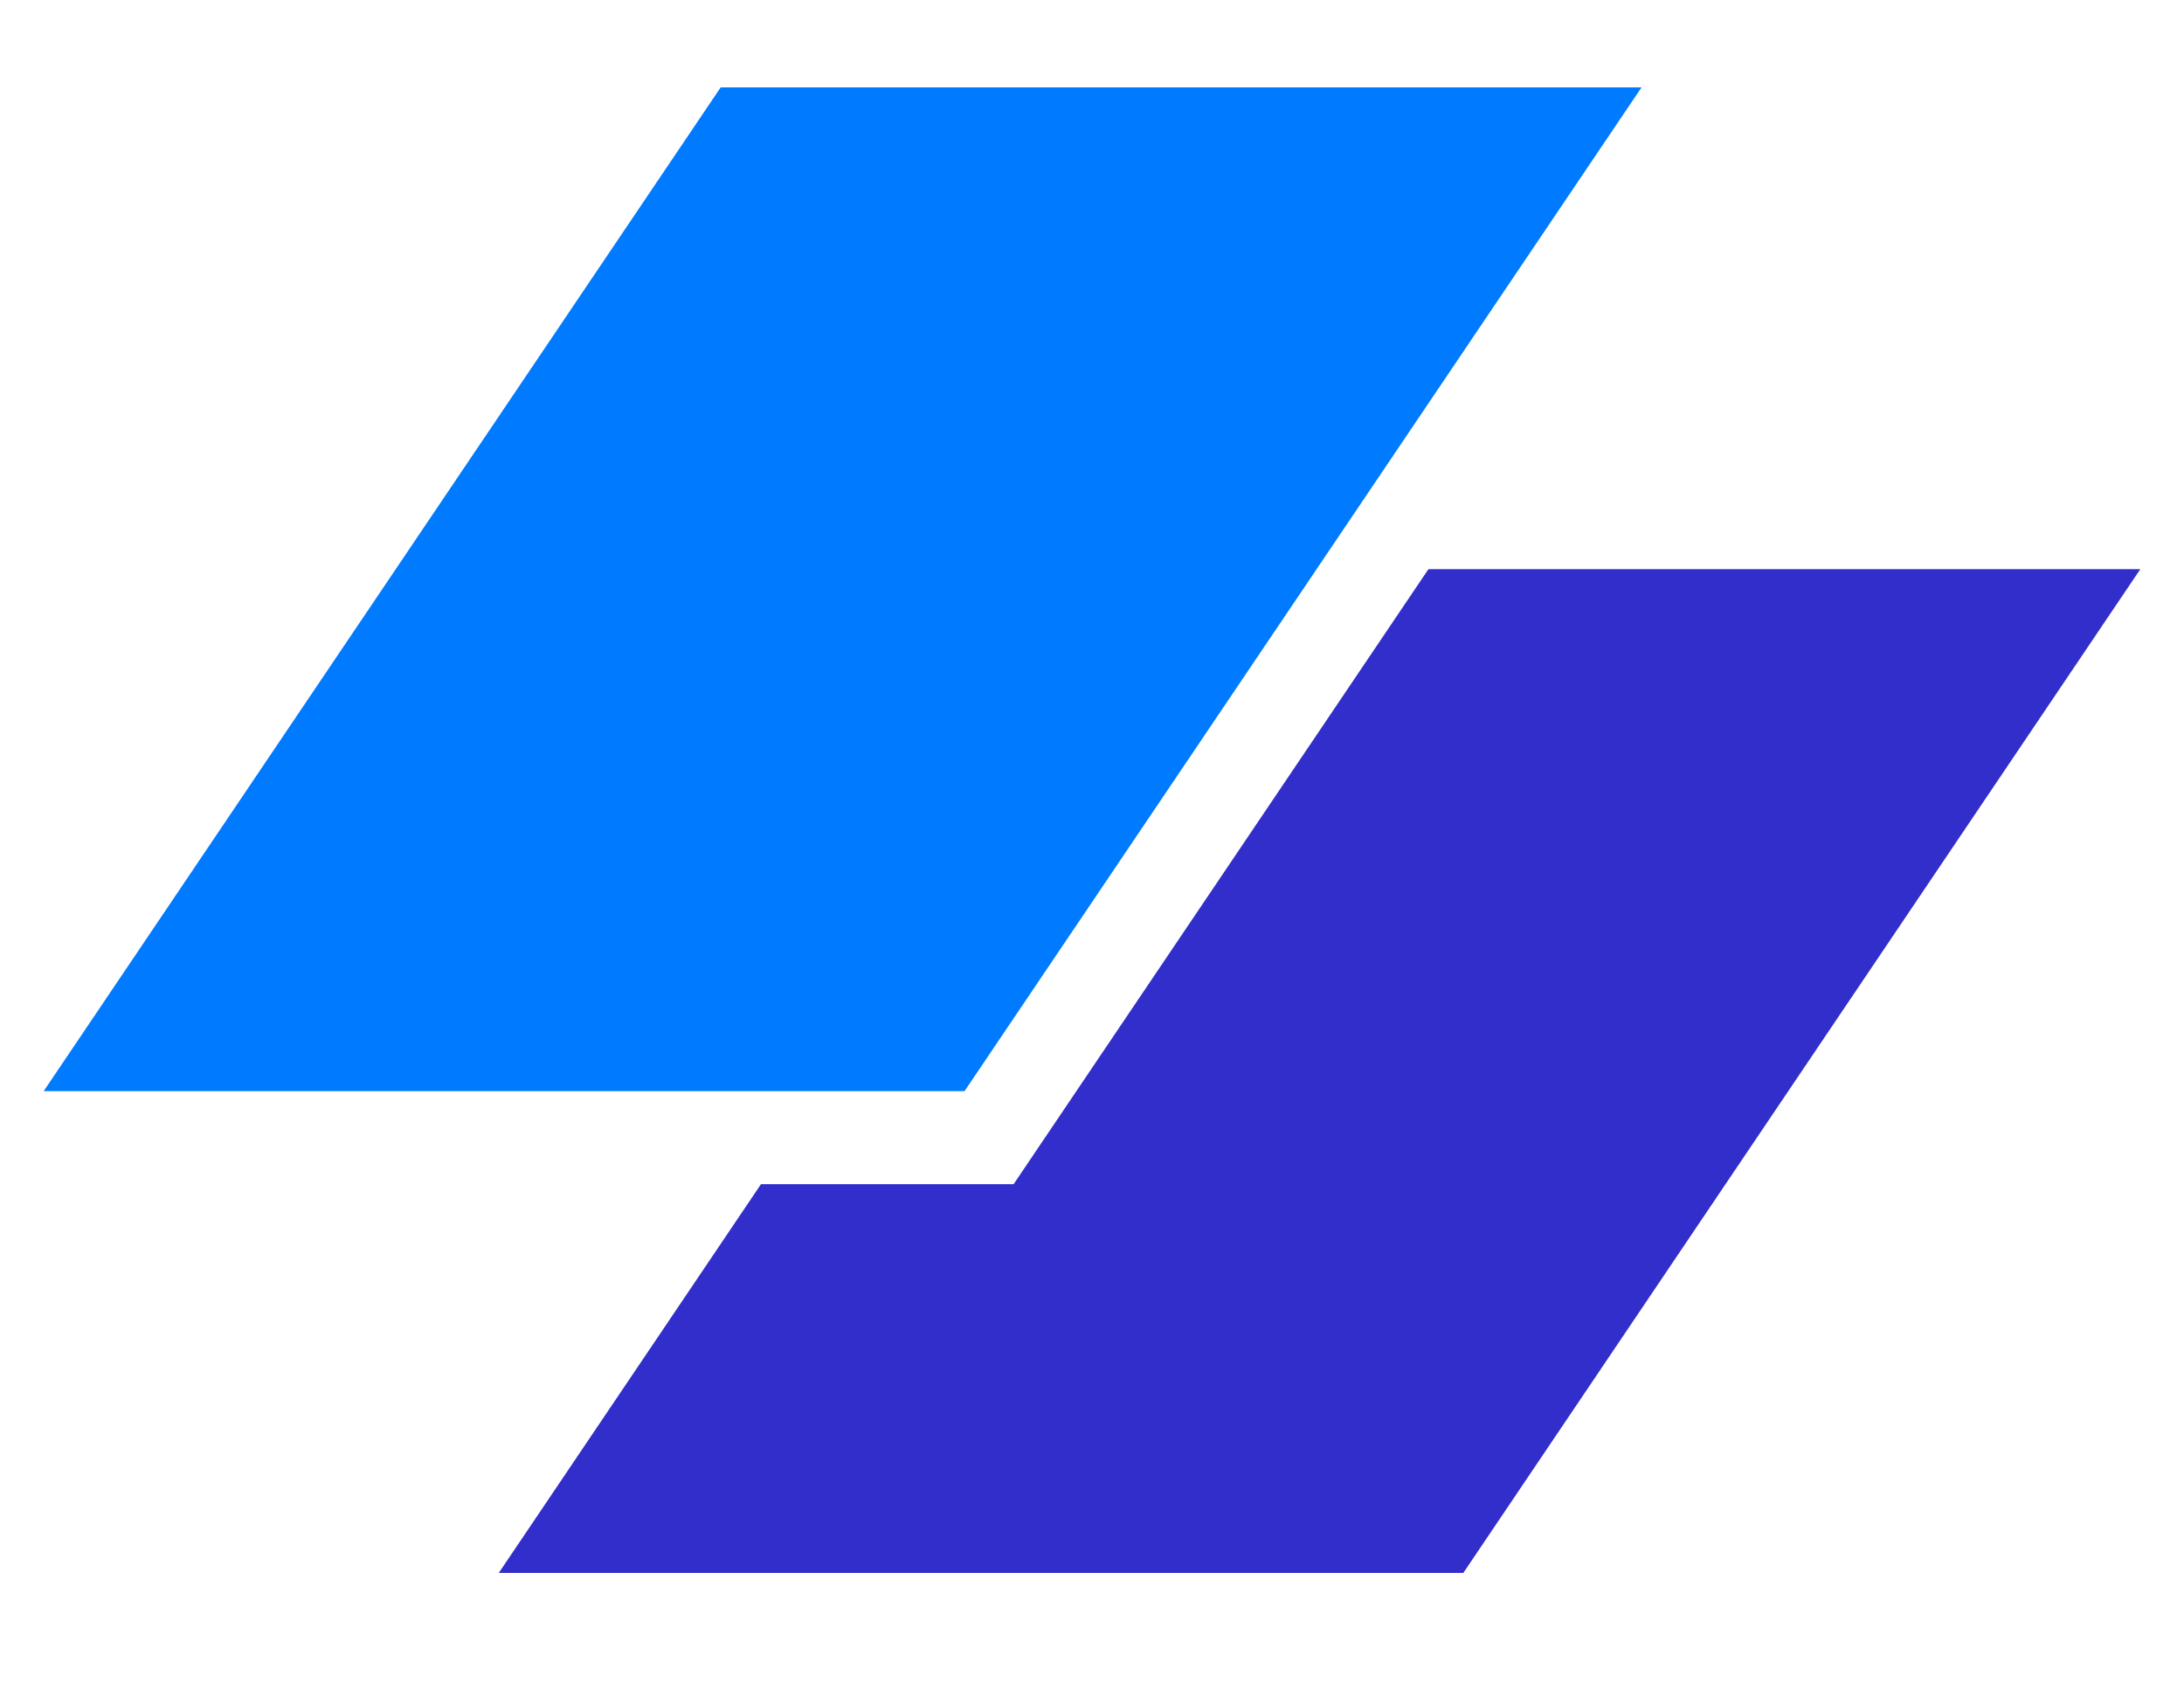
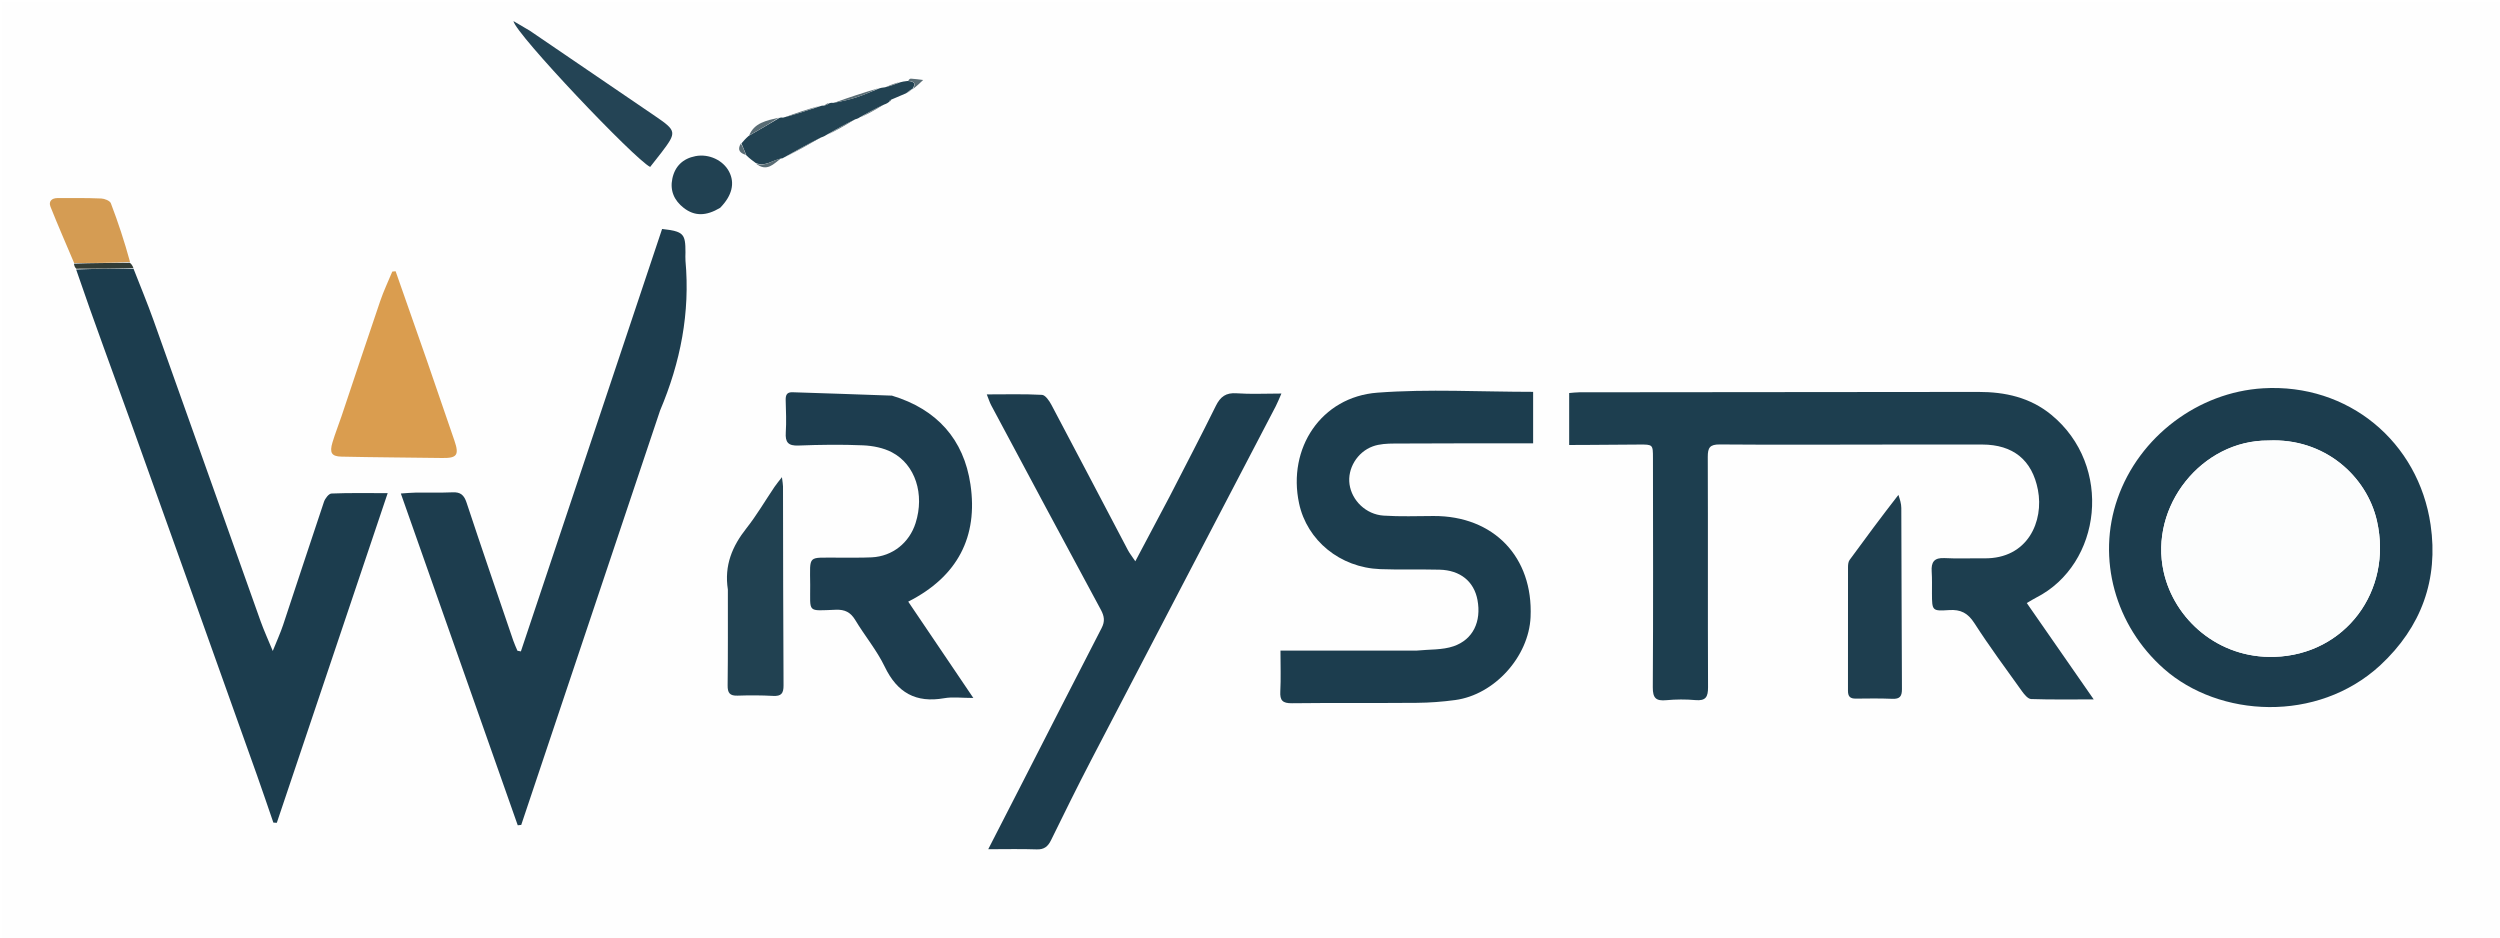
- <svg xmlns="http://www.w3.org/2000/svg" id="logo-35" width="50" height="39" viewBox="0 0 50 39" fill="none">
-   <path d="M16.499 2H37.581L22.082 24.973H1L16.499 2Z" class="ccompli1" fill="#007AFF" />
-   <path d="M17.422 27.102L11.419 36H33.501L49 13.027H32.702L23.206 27.102H17.422Z" class="ccustom" fill="#312ECB" />
+ <svg xmlns="http://www.w3.org/2000/svg" version="1.1" id="Layer_1" x="0px" y="0px" width="100%" viewBox="0 0 1200 450" enable-background="new 0 0 1200 450" xml:space="preserve">
+   <path fill="#FEFEFE" opacity="1" stroke="none" d=" M920,451   C613.333,451 307.167,451 1,451   C1,301 1,151 1,1   C401,1 801,1 1201,1   C1201,151 1201,301 1201,451   C1107.5,451 1014,451 920,451  M437.91,42.901   C437.91,42.901 437.918,42.766 438.612,42.674   C440.116,41.246 441.62,39.818 443.125,38.39   C441.153,38.157 439.185,37.843 437.207,37.747   C436.681,37.722 436.123,38.367 434.87,38.775   C433.952,39.017 433.035,39.259 431.384,39.304   C429.165,40.142 426.945,40.98 424.047,41.842   C423.399,42.029 422.751,42.217 421.326,42.258   C414.227,44.556 407.129,46.855 399.37,49.146   C398.956,49.281 398.541,49.416 397.537,49.342   C396.845,49.749 396.153,50.155 394.959,50.528   C394.647,50.642 394.335,50.756 393.47,50.549   C387.662,52.439 381.854,54.328 375.385,56.21   C374.968,56.336 374.55,56.463 373.396,56.367   C367.832,57.897 361.988,58.971 358.747,65.474   C357.798,66.593 356.85,67.712 355.295,68.986   C353.603,72.177 355.507,73.608 358.543,75.174   C359.926,76.181 361.309,77.188 362.974,78.824   C368.118,82.762 371.459,78.547 375.619,76.077   C375.619,76.077 375.933,75.792 376.646,75.736   C382.481,72.522 388.315,69.307 394.772,65.984   C395.481,65.536 396.191,65.087 397.614,64.691   C401.938,62.285 406.262,59.88 411.22,57.306   C411.763,56.943 412.306,56.581 413.517,56.366   C417.167,54.355 420.816,52.343 425.065,50.227   C425.693,49.743 426.321,49.258 427.322,48.577   C427.594,48.451 427.773,48.245 428.441,47.538   C430.616,46.612 432.791,45.685 435.574,44.662   C436.308,44.069 437.043,43.476 437.91,42.901  M62.961,125.207   C59.762,115.971 56.692,106.686 53.208,97.559   C52.746,96.35 50.199,95.341 48.575,95.275   C41.589,94.991 34.586,95.057 27.589,95.075   C24.878,95.082 23.195,96.625 24.234,99.231   C27.854,108.305 31.775,117.259 35.4,126.849   C35.644,127.557 35.887,128.266 36.05,129.752   C45.05,154.259 54.196,178.713 63.02,203.283   C83.204,259.487 103.24,315.745 123.311,371.99   C126.021,379.585 128.584,387.232 131.215,394.854   C131.767,394.883 132.319,394.912 132.871,394.941   C150.512,342.486 168.153,290.031 186.086,236.708   C176.306,236.708 167.694,236.539 159.102,236.891   C157.825,236.944 156.055,239.248 155.515,240.849   C148.873,260.54 142.455,280.306 135.882,300.021   C134.616,303.818 132.929,307.474 130.927,312.467   C128.586,306.775 126.652,302.575 125.106,298.237   C107.959,250.121 90.908,201.97 73.736,153.863   C70.744,145.478 67.309,137.252 64.01,128.282   C63.585,127.524 63.16,126.765 62.961,125.207  M906.5,213.389   C921.498,213.381 936.496,213.338 951.494,213.378   C966.265,213.417 975.425,220.758 978.208,235.161   C981.101,250.131 973.432,268.278 952.416,268.002   C946.085,267.919 939.737,268.234 933.424,267.885   C928.41,267.607 926.9,269.796 927.211,274.381   C927.447,277.866 927.323,281.376 927.341,284.875   C927.382,293.118 927.397,293.394 935.548,292.841   C941.145,292.461 944.586,294.264 947.719,299.133   C954.92,310.325 962.854,321.05 970.61,331.878   C971.702,333.403 973.433,335.487 974.929,335.539   C984.483,335.872 994.054,335.709 1004.981,335.709   C993.805,319.619 983.431,304.684 972.853,289.456   C974.737,288.365 975.98,287.562 977.293,286.896   C1008.899,270.856 1014.438,223.523 984.595,199.07   C974.421,190.734 962.43,188.108 949.591,188.123   C885.767,188.201 821.942,188.232 758.118,188.299   C756.512,188.3 754.906,188.528 753.2,188.657   C753.2,197.103 753.2,205.039 753.2,213.585   C755.295,213.585 757.079,213.596 758.864,213.583   C768.195,213.518 777.527,213.432 786.859,213.382   C793.393,213.348 793.415,213.369 793.419,219.891   C793.445,256.552 793.579,293.215 793.342,329.874   C793.308,335.153 794.895,336.543 799.83,336.091   C804.459,335.666 809.185,335.629 813.812,336.046   C818.817,336.497 819.876,334.481 819.857,329.831   C819.707,293.003 819.868,256.175 819.733,219.347   C819.717,214.915 820.679,213.295 825.512,213.335   C852.173,213.559 878.837,213.409 906.5,213.389  M316.983,196.659   C326.691,173.786 331.282,150.053 329.03,125.162   C328.911,123.84 329.02,122.497 329.024,121.164   C329.051,112.132 328.071,111.08 317.806,109.906   C295.249,177.386 272.637,245.031 250.025,312.676   C249.471,312.568 248.916,312.459 248.361,312.35   C247.687,310.715 246.923,309.112 246.353,307.441   C238.841,285.399 231.266,263.377 223.956,241.268   C222.753,237.628 221.07,236.142 217.247,236.314   C211.426,236.576 205.586,236.369 199.755,236.443   C197.386,236.474 195.02,236.719 192.401,236.882   C211.288,290.483 229.903,343.311 248.518,396.138   C249.077,396.077 249.637,396.015 250.196,395.953   C272.366,329.768 294.536,263.583 316.983,196.659  M1142.698,319.19   C1162.372,300.942 1170.492,278.063 1166.696,251.95   C1160.896,212.055 1127.17,183.924 1086.245,186.384   C1055.234,188.248 1026.824,209.449 1016.402,239.353   C1006.393,268.076 1015.211,300.281 1038.694,321.037   C1065.133,344.405 1112.201,347.158 1142.698,319.19  M679.493,312.288   C658.036,312.288 636.579,312.288 614.628,312.288   C614.628,319.621 614.877,325.766 614.544,331.879   C614.307,336.229 615.664,337.608 620.126,337.555   C640.121,337.316 660.122,337.535 680.118,337.36   C686.251,337.306 692.421,336.842 698.5,336.019   C717.358,333.466 733.812,315.203 734.677,296.19   C735.988,267.37 716.97,247.576 688.114,247.684   C680.119,247.713 672.098,248.026 664.135,247.498   C655.65,246.935 648.862,240.244 647.766,232.422   C646.73,225.019 651.357,217.025 658.969,214.247   C662.147,213.087 665.813,212.924 669.261,212.902   C689.092,212.774 708.924,212.825 728.755,212.815   C731.047,212.814 733.339,212.815 735.901,212.815   C735.901,204.106 735.901,196.069 735.901,188.087   C710.727,188.087 685.815,186.622 661.153,188.481   C634.158,190.516 617.9,215.172 623.557,241.633   C627.363,259.438 643.247,272.459 662.49,273.185   C671.977,273.543 681.489,273.206 690.983,273.446   C700.969,273.698 707.54,279.108 709.194,288.009   C711.104,298.291 707.12,307 697.647,310.22   C692.311,312.033 686.233,311.664 679.493,312.288  M561.254,238.614   C555.998,248.544 550.743,258.474 544.95,269.42   C543.296,266.947 542.199,265.587 541.4,264.071   C529.152,240.807 516.979,217.503 504.658,194.278   C503.644,192.366 501.762,189.62 500.158,189.532   C491.603,189.059 483.009,189.309 473.655,189.309   C474.575,191.6 475.037,193.153 475.785,194.553   C493.282,227.286 510.763,260.027 528.408,292.679   C530.088,295.787 530.437,298.245 528.787,301.44   C516.034,326.131 503.422,350.894 490.76,375.631   C485.479,385.947 480.181,396.255 474.348,407.625   C482.737,407.625 490.158,407.436 497.563,407.706   C501.153,407.836 502.991,406.357 504.48,403.326   C510.792,390.484 517.097,377.634 523.703,364.943   C553.206,308.262 582.814,251.637 612.366,194.982   C613.229,193.327 613.895,191.57 615.077,188.9   C607.182,188.9 600.35,189.27 593.581,188.779   C588.448,188.407 585.784,190.403 583.6,194.828   C576.457,209.3 568.974,223.604 561.254,238.614  M427.743,189.792   C411.959,189.291 396.174,188.802 380.391,188.278   C377.642,188.187 377.067,189.689 377.126,192.07   C377.253,197.234 377.509,202.42 377.175,207.562   C376.869,212.269 378.277,214.053 383.262,213.859   C393.58,213.457 403.937,213.315 414.248,213.758   C418.924,213.96 423.983,214.944 428.08,217.083   C439.417,223.002 443.876,237.274 439.48,251.081   C436.455,260.582 428.372,267.03 418.445,267.523   C412.958,267.795 407.449,267.619 401.95,267.666   C387.486,267.791 388.794,265.996 388.892,280.776   C388.982,294.321 387.137,293.187 401.228,292.677   C405.621,292.518 408.304,293.917 410.558,297.668   C415.099,305.228 420.885,312.139 424.676,320.029   C430.676,332.515 439.619,337.53 453.223,335.138   C457.294,334.422 461.597,335.027 467.204,335.027   C456.217,318.772 446.14,303.864 435.949,288.788   C459.72,276.745 469.515,257.567 465.817,232.522   C462.634,210.962 449.793,196.444 427.743,189.792  M204.815,172.602   C199.841,158.464 194.867,144.327 189.893,130.19   C189.36,130.247 188.827,130.304 188.293,130.361   C186.354,135.05 184.159,139.651 182.522,144.443   C176.24,162.831 170.146,181.284 163.958,199.705   C162.532,203.951 160.853,208.118 159.572,212.406   C158.109,217.307 159.127,219.078 163.891,219.183   C180.018,219.537 196.151,219.607 212.281,219.84   C219.35,219.942 220.496,218.419 218.138,211.542   C213.772,198.813 209.36,186.1 204.815,172.602  M349.378,283.502   C349.364,298.657 349.451,313.813 349.263,328.965   C349.217,332.645 350.322,334.043 354.068,333.909   C359.722,333.708 365.401,333.724 371.048,334.033   C375.03,334.251 376.127,332.854 376.101,328.897   C375.894,297.09 375.913,265.282 375.841,233.474   C375.839,232.415 375.605,231.358 375.329,229.032   C373.642,231.234 372.618,232.439 371.738,233.742   C367.269,240.358 363.23,247.311 358.295,253.557   C351.486,262.175 347.568,271.377 349.378,283.502  M910.881,237.494   C903.179,247.903 895.449,258.293 887.822,268.758   C887.197,269.616 887.046,270.98 887.045,272.11   C887.016,291.931 887.08,311.753 887.025,331.574   C887.017,334.415 888.151,335.379 890.884,335.337   C896.712,335.246 902.549,335.203 908.37,335.433   C911.896,335.573 912.952,334.237 912.932,330.784   C912.761,301.802 912.763,272.819 912.629,243.837   C912.619,241.753 911.952,239.671 910.881,237.494  M254.008,14.563   C251.731,13.222 249.454,11.882 246.462,10.121   C247.368,16.15 304.693,76.529 312.075,80.13   C313.827,77.899 315.687,75.596 317.478,73.241   C324.932,63.438 324.818,62.786 314.427,55.698   C294.499,42.106 274.565,28.522 254.008,14.563  M345.957,99.521   C351.422,93.893 352.826,87.9 349.969,82.396   C347.124,76.916 340.267,73.694 333.824,74.945   C327.821,76.111 323.98,79.771 322.725,85.719   C321.512,91.466 323.583,96.221 328.189,99.794   C333.365,103.809 338.877,103.819 345.957,99.521  z" />
+   <path fill="#1D3E4F" opacity="1" stroke="none" d=" M906,213.388   C878.837,213.409 852.173,213.559 825.512,213.335   C820.679,213.295 819.717,214.915 819.733,219.347   C819.868,256.175 819.707,293.003 819.857,329.831   C819.876,334.481 818.817,336.497 813.812,336.046   C809.185,335.629 804.459,335.666 799.83,336.091   C794.895,336.543 793.308,335.153 793.342,329.874   C793.579,293.215 793.445,256.552 793.419,219.891   C793.415,213.369 793.393,213.348 786.859,213.382   C777.527,213.432 768.195,213.518 758.864,213.583   C757.079,213.596 755.295,213.585 753.2,213.585   C753.2,205.039 753.2,197.103 753.2,188.657   C754.906,188.528 756.512,188.3 758.118,188.299   C821.942,188.232 885.767,188.201 949.591,188.123   C962.43,188.108 974.421,190.734 984.595,199.07   C1014.438,223.523 1008.899,270.856 977.293,286.896   C975.98,287.562 974.737,288.365 972.853,289.456   C983.431,304.684 993.805,319.619 1004.981,335.709   C994.054,335.709 984.483,335.872 974.929,335.539   C973.433,335.487 971.702,333.403 970.61,331.878   C962.854,321.05 954.92,310.325 947.719,299.133   C944.586,294.264 941.145,292.461 935.548,292.841   C927.397,293.394 927.382,293.118 927.341,284.875   C927.323,281.376 927.447,277.866 927.211,274.381   C926.9,269.796 928.41,267.607 933.424,267.885   C939.737,268.234 946.085,267.919 952.416,268.002   C973.432,268.278 981.101,250.131 978.208,235.161   C975.425,220.758 966.265,213.417 951.494,213.378   C936.496,213.338 921.498,213.381 906,213.388  z" />
+   <path fill="#1D3D4E" opacity="1" stroke="none" d=" M316.845,197.029   C294.536,263.583 272.366,329.768 250.196,395.953   C249.637,396.015 249.077,396.077 248.518,396.138   C229.903,343.311 211.288,290.483 192.401,236.882   C195.02,236.719 197.386,236.474 199.755,236.443   C205.586,236.369 211.426,236.576 217.247,236.314   C221.07,236.142 222.753,237.628 223.956,241.268   C231.266,263.377 238.841,285.399 246.353,307.441   C246.923,309.112 247.687,310.715 248.361,312.35   C248.916,312.459 249.471,312.568 250.025,312.676   C272.637,245.031 295.249,177.386 317.806,109.906   C328.071,111.08 329.051,112.132 329.024,121.164   C329.02,122.497 328.911,123.84 329.03,125.162   C331.282,150.053 326.691,173.786 316.845,197.029  z" />
+   <path fill="#1C3D4E" opacity="1" stroke="none" d=" M1142.434,319.424   C1112.201,347.158 1065.133,344.405 1038.694,321.037   C1015.211,300.281 1006.393,268.076 1016.402,239.353   C1026.824,209.449 1055.234,188.248 1086.245,186.384   C1127.17,183.924 1160.896,212.055 1166.696,251.95   C1170.492,278.063 1162.372,300.942 1142.434,319.424  M1088.543,211.46   C1056.931,211.271 1031.524,242.908 1038.567,274.511   C1043.634,297.249 1064.722,316.13 1091.735,315.291   C1125.69,314.236 1148.505,283.733 1140.957,250.151   C1136.088,228.489 1115.687,210.169 1088.543,211.46  z" />
+   <path fill="#1C3D4E" opacity="1" stroke="none" d=" M64.078,128.952   C67.309,137.252 70.744,145.478 73.736,153.863   C90.908,201.97 107.959,250.121 125.106,298.237   C126.652,302.575 128.586,306.775 130.927,312.467   C132.929,307.474 134.616,303.818 135.882,300.021   C142.455,280.306 148.873,260.54 155.515,240.849   C156.055,239.248 157.825,236.944 159.102,236.891   C167.694,236.539 176.306,236.708 186.086,236.708   C168.153,290.031 150.512,342.486 132.871,394.941   C132.319,394.912 131.767,394.883 131.215,394.854   C128.584,387.232 126.021,379.585 123.311,371.99   C103.24,315.745 83.204,259.487 63.02,203.283   C54.196,178.713 45.05,154.259 36.55,129.37   C46.059,128.976 55.068,128.964 64.078,128.952  z" />
+   <path fill="#1C3D4E" opacity="1" stroke="none" d=" M679.991,312.283   C686.233,311.664 692.311,312.033 697.647,310.22   C707.12,307 711.104,298.291 709.194,288.009   C707.54,279.108 700.969,273.698 690.983,273.446   C681.489,273.206 671.977,273.543 662.49,273.185   C643.247,272.459 627.363,259.438 623.557,241.633   C617.9,215.172 634.158,190.516 661.153,188.481   C685.815,186.622 710.727,188.087 735.901,188.087   C735.901,196.069 735.901,204.106 735.901,212.815   C733.339,212.815 731.047,212.814 728.755,212.815   C708.924,212.825 689.092,212.774 669.261,212.902   C665.813,212.924 662.147,213.087 658.969,214.247   C651.357,217.025 646.73,225.019 647.766,232.422   C648.862,240.244 655.65,246.935 664.135,247.498   C672.098,248.026 680.119,247.713 688.114,247.684   C716.97,247.576 735.988,267.37 734.677,296.19   C733.812,315.203 717.358,333.466 698.5,336.019   C692.421,336.842 686.251,337.306 680.118,337.36   C660.122,337.535 640.121,337.316 620.126,337.555   C615.664,337.608 614.307,336.229 614.544,331.879   C614.877,325.766 614.628,319.621 614.628,312.288   C636.579,312.288 658.036,312.288 679.991,312.283  z" />
+   <path fill="#1D3D4E" opacity="1" stroke="none" d=" M561.438,238.294   C568.974,223.604 576.457,209.3 583.6,194.828   C585.784,190.403 588.448,188.407 593.581,188.779   C600.35,189.27 607.182,188.9 615.077,188.9   C613.895,191.57 613.229,193.327 612.366,194.982   C582.814,251.637 553.206,308.262 523.703,364.943   C517.097,377.634 510.792,390.484 504.48,403.326   C502.991,406.357 501.153,407.836 497.563,407.706   C490.158,407.436 482.737,407.625 474.348,407.625   C480.181,396.255 485.479,385.947 490.76,375.631   C503.422,350.894 516.034,326.131 528.787,301.44   C530.437,298.245 530.088,295.787 528.408,292.679   C510.763,260.027 493.282,227.286 475.785,194.553   C475.037,193.153 474.575,191.6 473.655,189.309   C483.009,189.309 491.603,189.059 500.158,189.532   C501.762,189.62 503.644,192.366 504.658,194.278   C516.979,217.503 529.152,240.807 541.4,264.071   C542.199,265.587 543.296,266.947 544.95,269.42   C550.743,258.474 555.998,248.544 561.438,238.294  z" />
+   <path fill="#1D3D4F" opacity="1" stroke="none" d=" M428.14,189.904   C449.793,196.444 462.634,210.962 465.817,232.522   C469.515,257.567 459.72,276.745 435.949,288.788   C446.14,303.864 456.217,318.772 467.204,335.027   C461.597,335.027 457.294,334.422 453.223,335.138   C439.619,337.53 430.676,332.515 424.676,320.029   C420.885,312.139 415.099,305.228 410.558,297.668   C408.304,293.917 405.621,292.518 401.228,292.677   C387.137,293.187 388.982,294.321 388.892,280.776   C388.794,265.996 387.486,267.791 401.95,267.666   C407.449,267.619 412.958,267.795 418.445,267.523   C428.372,267.03 436.455,260.582 439.48,251.081   C443.876,237.274 439.417,223.002 428.08,217.083   C423.983,214.944 418.924,213.96 414.248,213.758   C403.937,213.315 393.58,213.457 383.262,213.859   C378.277,214.053 376.869,212.269 377.175,207.562   C377.509,202.42 377.253,197.234 377.126,192.07   C377.067,189.689 377.642,188.187 380.391,188.278   C396.174,188.802 411.959,189.291 428.14,189.904  z" />
+   <path fill="#DA9D4F" opacity="1" stroke="none" d=" M204.891,172.991   C209.36,186.1 213.772,198.813 218.138,211.542   C220.496,218.419 219.35,219.942 212.281,219.84   C196.151,219.607 180.018,219.537 163.891,219.183   C159.127,219.078 158.109,217.307 159.572,212.406   C160.853,208.118 162.532,203.951 163.958,199.705   C170.146,181.284 176.24,162.831 182.522,144.443   C184.159,139.651 186.354,135.05 188.293,130.361   C188.827,130.304 189.36,130.247 189.893,130.19   C194.867,144.327 199.841,158.464 204.891,172.991  z" />
+   <path fill="#214151" opacity="1" stroke="none" d=" M349.378,283.003   C347.568,271.377 351.486,262.175 358.295,253.557   C363.23,247.311 367.269,240.358 371.738,233.742   C372.618,232.439 373.642,231.234 375.329,229.032   C375.605,231.358 375.839,232.415 375.841,233.474   C375.913,265.282 375.894,297.09 376.101,328.897   C376.127,332.854 375.03,334.251 371.048,334.033   C365.401,333.724 359.722,333.708 354.068,333.909   C350.322,334.043 349.217,332.645 349.263,328.965   C349.451,313.813 349.364,298.657 349.378,283.003  z" />
+   <path fill="#1E3E4F" opacity="1" stroke="none" d=" M911.236,237.541   C911.952,239.671 912.619,241.753 912.629,243.837   C912.763,272.819 912.761,301.802 912.932,330.784   C912.952,334.237 911.896,335.573 908.37,335.433   C902.549,335.203 896.712,335.246 890.884,335.337   C888.151,335.379 887.017,334.415 887.025,331.574   C887.08,311.753 887.016,291.931 887.045,272.11   C887.046,270.98 887.197,269.616 887.822,268.758   C895.449,258.293 903.179,247.903 911.236,237.541  z" />
+   <path fill="#244455" opacity="1" stroke="none" d=" M254.32,14.749   C274.565,28.522 294.499,42.106 314.427,55.698   C324.818,62.786 324.932,63.438 317.478,73.241   C315.687,75.596 313.827,77.899 312.075,80.13   C304.693,76.529 247.368,16.15 246.462,10.121   C249.454,11.882 251.731,13.222 254.32,14.749  z" />
+   <path fill="#224252" opacity="1" stroke="none" d=" M362.692,78.195   C361.309,77.188 359.926,76.181 358.277,74.596   C357.308,72.288 356.605,70.56 355.902,68.831   C356.85,67.712 357.798,66.593 359.334,65.249   C364.658,62.212 369.395,59.401 374.132,56.589   C374.55,56.463 374.968,56.336 375.954,56.44   C382.356,54.737 388.19,52.803 394.023,50.869   C394.335,50.756 394.647,50.642 395.525,50.676   C396.77,50.4 397.448,49.975 398.126,49.551   C398.541,49.416 398.956,49.281 399.927,49.382   C404.124,48.633 407.818,47.813 411.389,46.62   C415.024,45.405 418.536,43.824 422.103,42.404   C422.751,42.217 423.399,42.029 424.776,41.909   C427.709,41.151 429.913,40.326 432.117,39.501   C433.035,39.259 433.952,39.017 435.596,38.867   C439.687,39.041 439.264,40.71 437.918,42.766   C437.918,42.766 437.91,42.901 437.536,42.874   C436.43,43.484 435.698,44.121 434.966,44.758   C432.791,45.685 430.616,46.612 427.917,47.769   C427.075,48.16 426.927,48.418 426.949,48.774   C426.321,49.258 425.693,49.743 424.384,50.185   C420.085,52.168 416.468,54.193 412.85,56.218   C412.306,56.581 411.763,56.943 410.527,57.266   C405.523,59.696 401.212,62.167 396.901,64.638   C396.191,65.087 395.481,65.536 394.084,65.997   C387.575,69.271 381.754,72.531 375.933,75.792   C375.933,75.792 375.619,76.077 375.024,76.048   C370.562,76.993 367.115,80.224 362.692,78.195  z" />
+   <path fill="#D59C53" opacity="1" stroke="none" d=" M35.582,126.258   C31.775,117.259 27.854,108.305 24.234,99.231   C23.195,96.625 24.878,95.082 27.589,95.075   C34.586,95.057 41.589,94.991 48.575,95.275   C50.199,95.341 52.746,96.35 53.208,97.559   C56.692,106.686 59.762,115.971 62.414,125.718   C53.106,126.239 44.344,126.248 35.582,126.258  z" />
+   <path fill="#214152" opacity="1" stroke="none" d=" M345.671,99.751   C338.877,103.819 333.365,103.809 328.189,99.794   C323.583,96.221 321.512,91.466 322.725,85.719   C323.98,79.771 327.821,76.111 333.824,74.945   C340.267,73.694 347.124,76.916 349.969,82.396   C352.826,87.9 351.422,93.893 345.671,99.751  z" />
+   <path fill="#313C36" opacity="1" stroke="none" d=" M35.491,126.554   C44.344,126.248 53.106,126.239 62.302,126.118   C63.16,126.765 63.585,127.524 64.044,128.617   C55.068,128.964 46.059,128.976 36.589,128.981   C35.887,128.266 35.644,127.557 35.491,126.554  z" />
+   <path fill="#596C74" opacity="1" stroke="none" d=" M421.714,42.331   C418.536,43.824 415.024,45.405 411.389,46.62   C407.818,47.813 404.124,48.633 400.257,49.385   C407.129,46.855 414.227,44.556 421.714,42.331  z" />
+   <path fill="#596C74" opacity="1" stroke="none" d=" M376.29,75.764   C381.754,72.531 387.575,69.271 393.773,66.052   C388.315,69.307 382.481,72.522 376.29,75.764  z" />
+   <path fill="#596C74" opacity="1" stroke="none" d=" M393.747,50.709   C388.19,52.803 382.356,54.737 376.284,56.445   C381.854,54.328 387.662,52.439 393.747,50.709  z" />
+   <path fill="#596C74" opacity="1" stroke="none" d=" M373.764,56.478   C369.395,59.401 364.658,62.212 359.584,65.053   C361.988,58.971 367.832,57.897 373.764,56.478  z" />
+   <path fill="#596C74" opacity="1" stroke="none" d=" M438.265,42.72   C439.264,40.71 439.687,39.041 435.951,38.831   C436.123,38.367 436.681,37.722 437.207,37.747   C439.185,37.843 441.153,38.157 443.125,38.39   C441.62,39.818 440.116,41.246 438.265,42.72  z" />
+   <path fill="#596C74" opacity="1" stroke="none" d=" M397.257,64.665   C401.212,62.167 405.523,59.696 410.21,57.349   C406.262,59.88 401.938,62.285 397.257,64.665  z" />
+   <path fill="#596C74" opacity="1" stroke="none" d=" M362.833,78.51   C367.115,80.224 370.562,76.993 374.813,76.07   C371.459,78.547 368.118,82.762 362.833,78.51  z" />
+   <path fill="#596C74" opacity="1" stroke="none" d=" M413.183,56.292   C416.468,54.193 420.085,52.168 424.085,50.237   C420.816,52.343 417.167,54.355 413.183,56.292  z" />
+   <path fill="#596C74" opacity="1" stroke="none" d=" M355.598,68.908   C356.605,70.56 357.308,72.288 358.053,74.361   C355.507,73.608 353.603,72.177 355.598,68.908  z" />
+   <path fill="#596C74" opacity="1" stroke="none" d=" M431.751,39.402   C429.913,40.326 427.709,41.151 425.115,41.897   C426.945,40.98 429.165,40.142 431.751,39.402  z" />
+   <path fill="#596C74" opacity="1" stroke="none" d=" M435.27,44.71   C435.698,44.121 436.43,43.484 437.469,42.865   C437.043,43.476 436.308,44.069 435.27,44.71  z" />
+   <path fill="#596C74" opacity="1" stroke="none" d=" M397.832,49.447   C397.448,49.975 396.77,50.4 395.776,50.693   C396.153,50.155 396.845,49.749 397.832,49.447  z" />
+   <path fill="#596C74" opacity="1" stroke="none" d=" M427.135,48.676   C426.927,48.418 427.075,48.16 427.627,47.979   C427.773,48.245 427.594,48.451 427.135,48.676  z" />
+   <path fill="#FCFDFD" opacity="1" stroke="none" d=" M1089.034,211.454   C1115.687,210.169 1136.088,228.489 1140.957,250.151   C1148.505,283.733 1125.69,314.236 1091.735,315.291   C1064.722,316.13 1043.634,297.249 1038.567,274.511   C1031.524,242.908 1056.931,211.271 1089.034,211.454  z" />
</svg>
